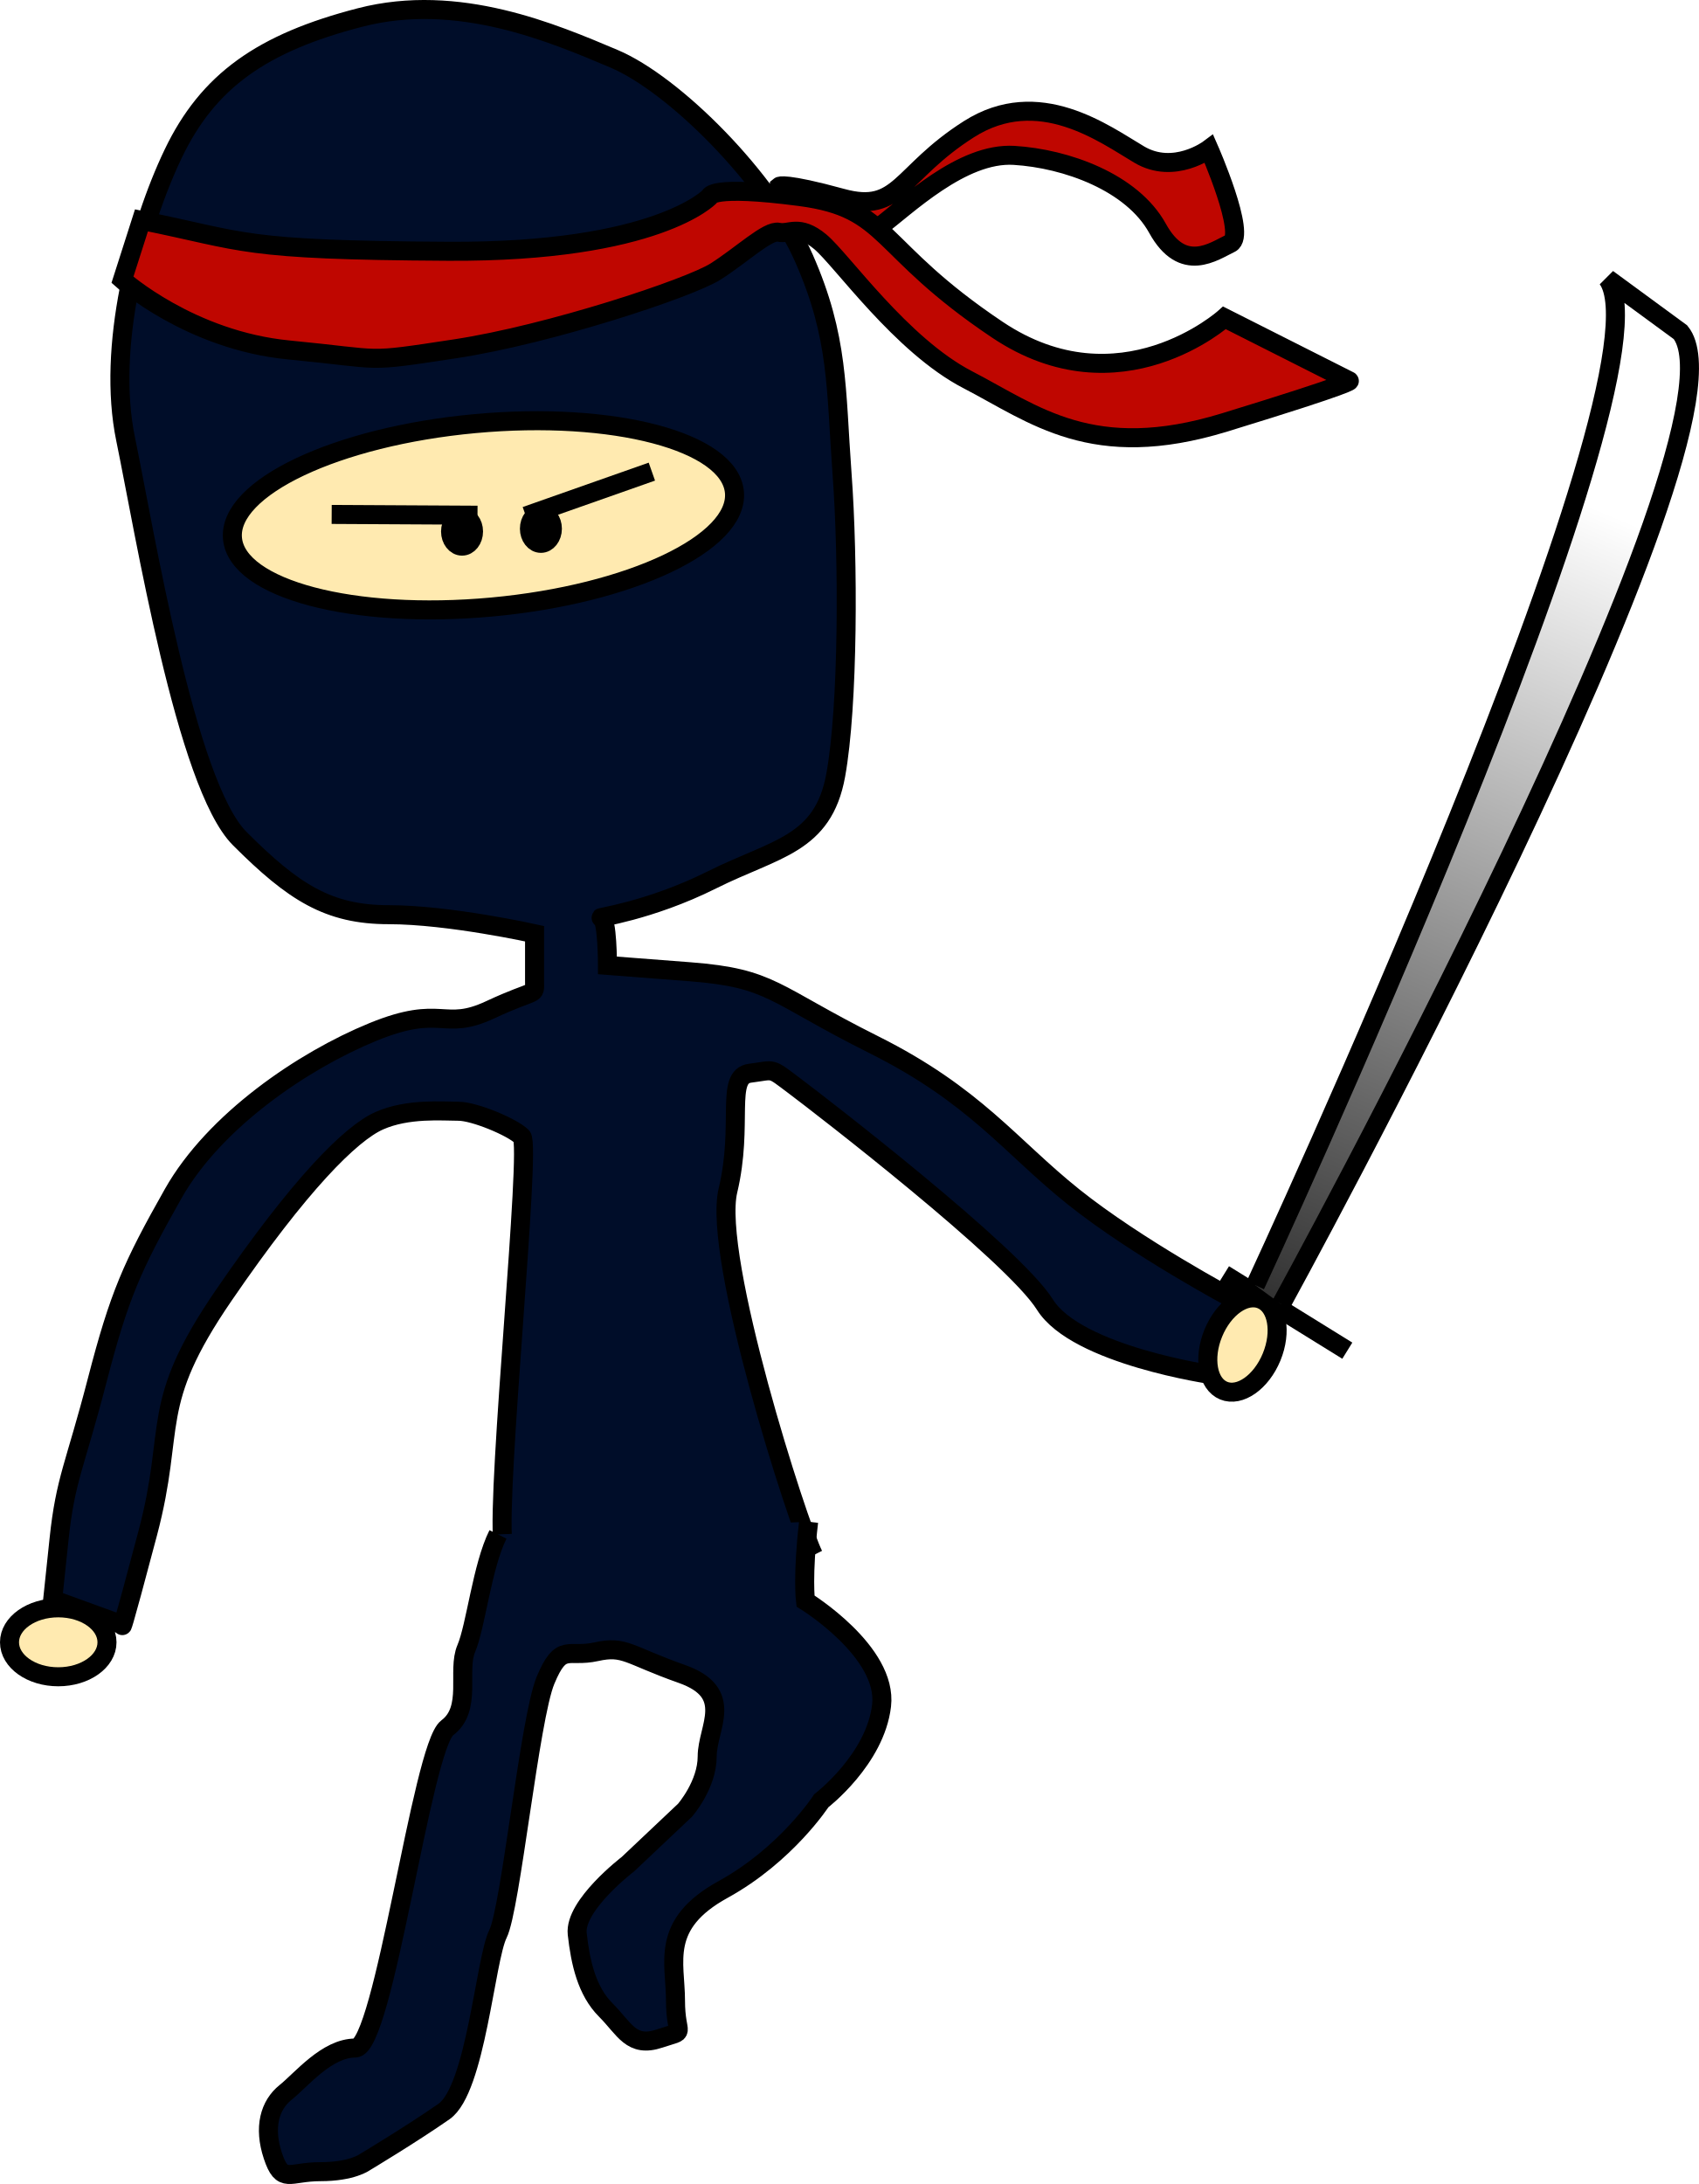
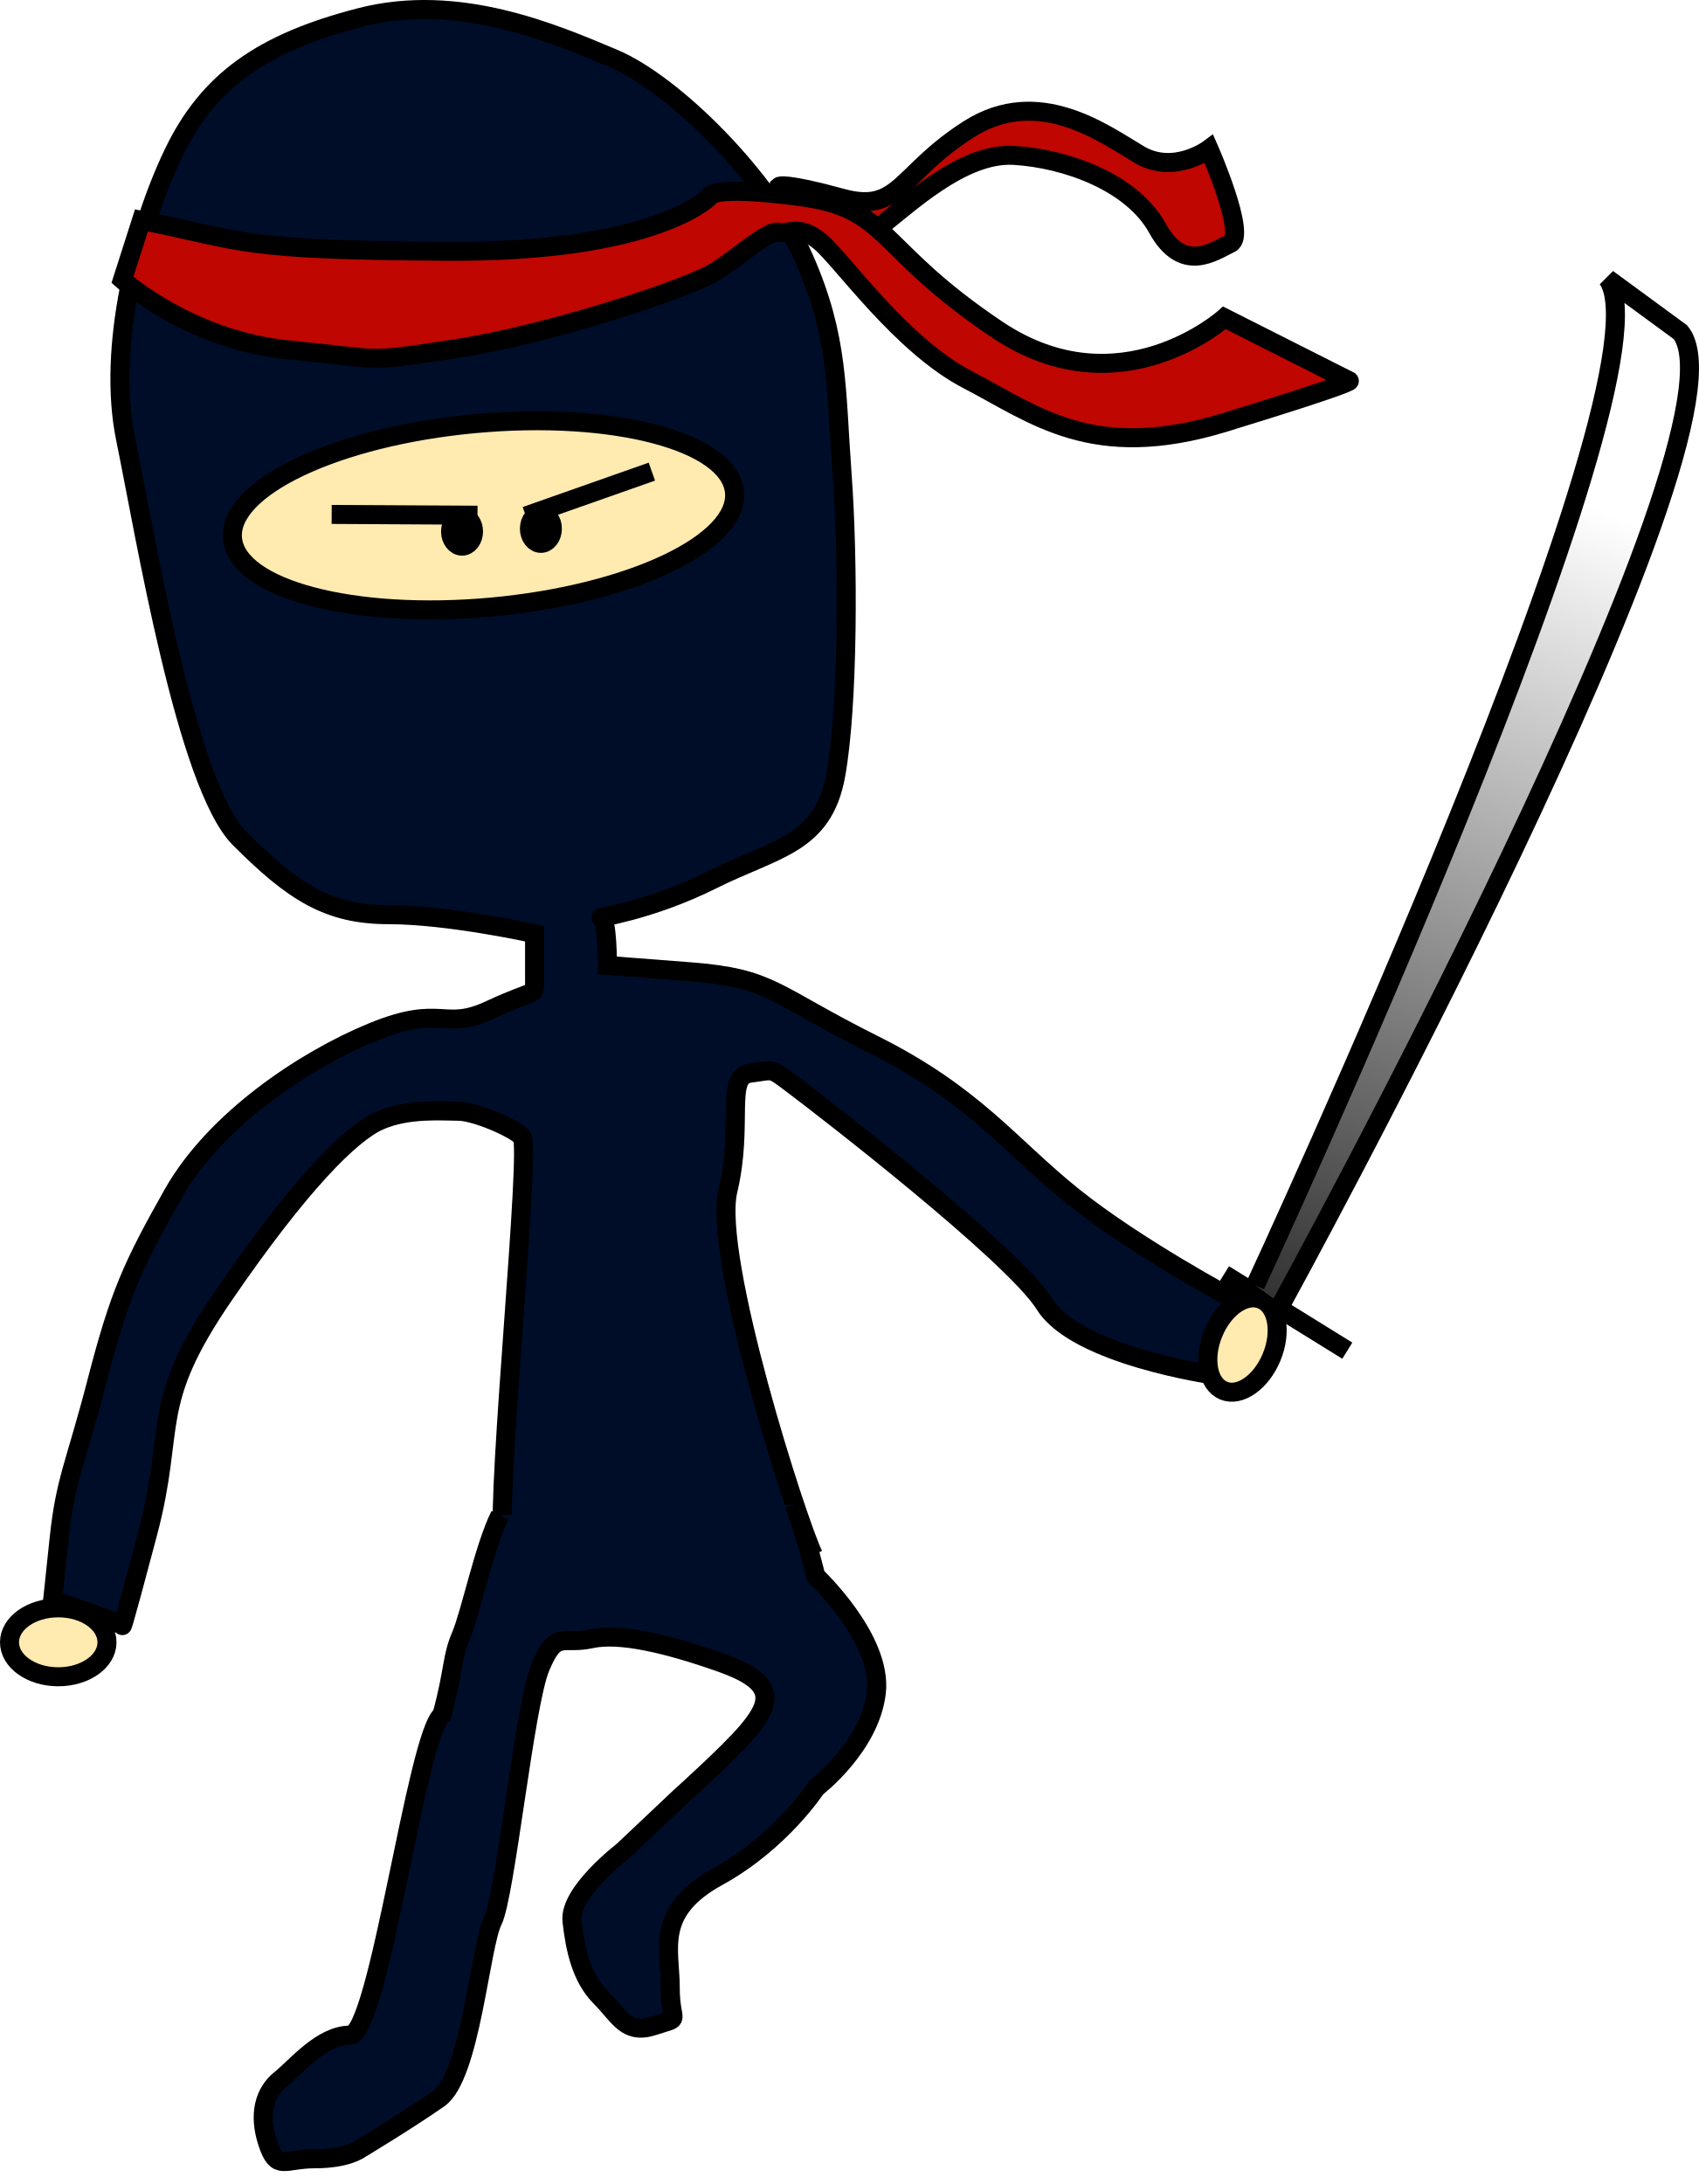
<svg xmlns="http://www.w3.org/2000/svg" version="1.0" id="Layer_1" x="0px" y="0px" width="178.646px" height="229.623px" viewBox="0 0 178.646 229.623" enable-background="new 0 0 178.646 229.623" xml:space="preserve">
-   <path fill="#000D29" stroke="#000000" stroke-width="2" d="M85.542,163.501c-1.667-3.332-10.667-31.332-9-38.332  s-0.333-12.002,2.333-12.334c2.667-0.334,2-0.666,4.667,1.334s23,17.666,26.333,23c3.333,5.332,17.638,7.381,17.638,7.381  l2.091-8.014c0,0-10.062-5.369-16.729-10.701c-6.667-5.334-10.333-10.668-21-16c-10.667-5.334-10.667-7-19.333-7.666  c-8.667-0.668-8.667-0.668-8.667-0.668s0-5-0.667-5s5-0.666,11.667-4c6.667-3.332,11.667-3.666,13-11  c1.333-7.332,1.333-22.666,0.667-31.666s-0.333-14.334-4-22.666c-3.667-8.334-13.667-18.334-20-21  c-6.333-2.667-16.333-7-26.667-4.333s-16,6.667-19.667,14.333c-3.667,7.666-7,20.332-5,30c2,9.666,6.333,36.332,12,42  c5.667,5.666,9.334,8,15.667,8s15.333,2,15.333,2s0,3.332,0,5c0,1.666,0.333,0.666-4.667,3c-5,2.332-5-0.668-12.333,2.332  s-16.667,9.334-21,17c-4.333,7.668-5.667,10.668-8,19.668s-3.333,10.334-4,16.666c-0.667,6.334-0.667,6.334-0.667,6.334l7.333,2.666  c0,0-0.333,1.666,2.667-9.666c3-11.334,0-13.334,8-25c8-11.668,13.333-17,16.333-18.334s6.666-1,8.333-1s5.667,1.666,6.667,2.666  c1,1.002-2.667,37-2,42.668" />
-   <ellipse transform="matrix(0.9958 -0.0919 0.0919 0.9958 -4.7641 4.9011)" fill="#FFEAB0" stroke="#000000" stroke-width="2" cx="50.833" cy="54.177" rx="26.5" ry="9.681" />
+   <path fill="#000D29" stroke="#000000" stroke-width="2" d="M85.542,163.501c-1.667-3.332-10.667-31.332-9-38.332  s-0.333-12.002,2.333-12.334c2.667-0.334,2-0.666,4.667,1.334s23,17.666,26.333,23c3.333,5.332,17.639,7.381,17.639,7.381  l2.091-8.014c0,0-10.062-5.369-16.729-10.701c-6.667-5.334-10.333-10.668-21-16c-10.667-5.334-10.667-7-19.333-7.666  c-8.667-0.668-8.667-0.668-8.667-0.668s0-5-0.667-5s5-0.666,11.667-4c6.667-3.332,11.667-3.666,13-11  c1.333-7.332,1.333-22.666,0.667-31.666s-0.333-14.334-4-22.666c-3.667-8.334-13.667-18.334-20-21  c-6.333-2.667-16.333-7-26.667-4.333s-16,6.667-19.667,14.333s-7,20.332-5,30c2,9.666,6.333,36.332,12,42  c5.667,5.666,9.334,8,15.667,8s15.333,2,15.333,2s0,3.332,0,5c0,1.666,0.333,0.666-4.667,3c-5,2.332-5-0.668-12.333,2.332  s-16.667,9.334-21,17c-4.333,7.668-5.667,10.668-8,19.668s-3.333,10.334-4,16.666c-0.667,6.334-0.667,6.334-0.667,6.334l7.333,2.666  c0,0-0.333,1.666,2.667-9.666c3-11.334,0-13.334,8-25c8-11.668,13.333-17,16.333-18.334s6.666-1,8.333-1s5.667,1.666,6.667,2.666  c1,1.002-2.667,37-2,42.668" />
+   <ellipse transform="matrix(-0.0919 -0.9958 0.9958 -0.0919 1.5586 109.7792)" fill="#FFEAB0" stroke="#000000" stroke-width="2" cx="50.834" cy="54.179" rx="9.681" ry="26.501" />
  <path fill="#BF0600" stroke="#000000" stroke-width="2" d="M81.625,20.753c0,0,7.833,5.332,10.75,3.166s8.75-7.916,14.25-7.583  s12.417,2.834,15.084,7.667c2.666,4.833,5.916,2.416,7.666,1.583s-2.25-9.917-2.25-9.917s-3.666,2.751-7.333,0.584  s-10.584-7.334-17.917-2.667s-7.25,8.917-13.333,7.25s-6.583-1.25-6.583-1.25v0.583L81.625,20.753z" />
  <path fill="#BF0600" stroke="#000000" stroke-width="2" d="M14.875,23.169l-2,6.25c0,0,7.125,6.375,17.5,7.375  s7.625,1.375,17.5-0.125S72.5,30.294,75.25,28.544s5.5-4.375,6.625-4.125s2.125-0.875,4.375,1s8.5,10.875,15.5,14.5  s13.125,8.75,27,4.5s13.125-4.375,13.125-4.375l-13.125-6.625c0,0-11,9.875-23.875,1.25s-11.25-12.75-20.75-14s-9.5,0-9.5,0  s-5.5,5.875-27.5,5.75S26,25.419,14.875,23.169z" />
  <g>
    <line fill="none" stroke="#000000" stroke-width="2" x1="34.875" y1="54.086" x2="50.208" y2="54.169" />
-     <line stroke="#000000" stroke-width="2" x1="55.292" y1="54.252" x2="68.542" y2="49.586" />
+     <line fill="none" stroke="#000000" stroke-width="2" x1="55.292" y1="54.252" x2="68.542" y2="49.586" />
    <ellipse stroke="#000000" stroke-width="2" cx="48.583" cy="55.878" rx="1.208" ry="1.541" />
    <ellipse stroke="#000000" stroke-width="2" cx="56.875" cy="55.586" rx="1.208" ry="1.541" />
  </g>
  <ellipse fill="#FFEAB0" stroke="#000000" stroke-width="2" cx="6.125" cy="172.669" rx="5.125" ry="3.625" />
-   <ellipse transform="matrix(0.3804 -0.9248 0.9248 0.3804 -49.8356 208.4416)" fill="#FFEAB0" stroke="#000000" stroke-width="2" cx="130.648" cy="141.415" rx="5.188" ry="3.313" />
-   <line fill="none" stroke="#000000" stroke-width="2" x1="128.701" y1="133.98" x2="141.667" y2="142.009" />
-   <linearGradient id="SVGID_1_" gradientUnits="userSpaceOnUse" x1="183.408" y1="55.6" x2="106.072" y2="136.603" gradientTransform="matrix(0.9342 -0.3566 0.3566 0.9342 -24.1526 66.5428)">
+   <ellipse transform="matrix(-0.9248 -0.3804 0.3804 -0.9248 197.6739 321.8906)" fill="#FFEAB0" stroke="#000000" stroke-width="2" cx="130.644" cy="141.413" rx="3.313" ry="5.188" />
+   <line fill="none" stroke="#000000" stroke-width="2" x1="128.701" y1="133.979" x2="141.667" y2="142.009" />
+   <linearGradient id="SVGID_1_" gradientUnits="userSpaceOnUse" x1="274.858" y1="-253.456" x2="197.521" y2="-334.46" gradientTransform="matrix(0.9342 -0.3566 -0.3566 -0.9342 -180.14 -85.6828)">
    <stop offset="0" style="stop-color:#FFFFFF" />
    <stop offset="1" style="stop-color:#000000" />
  </linearGradient>
-   <path fill="url(#SVGID_1_)" stroke="#000000" stroke-width="2" d="M134.718,137.123c0,0,50.392-91.845,41.98-102.192l-7.68-5.631  c7.452,10.177-37.023,105.831-37.023,105.831" />
-   <path fill="#000D29" stroke="#000000" stroke-width="2" d="M85.027,159.995c-0.667,5.666-0.333,8.332-0.333,8.332s8.667,5.334,8,11  c-0.667,5.668-6.334,10-6.334,10s-3.667,5.666-10.333,9.334c-6.667,3.666-5,7.666-5,11.666s1.333,3-1.667,4s-3.666-1-5.666-3  s-2.667-5-3-8c-0.333-3,5.333-7.332,5.333-7.332l6-5.668c0,0,2.333-2.666,2.333-5.666s3.001-6.666-2.666-8.666s-6-3.002-9-2.334  c-3,0.666-3.667-1-5.333,3c-1.667,4-3.667,24-5,26.666c-1.334,2.668-2.334,16.334-5.667,18.668  c-3.333,2.332-8.333,5.332-8.333,5.332s-1.334,1-4.667,1s-4,1.334-5-1.666s-0.334-5.332,1.333-6.666s4.334-4.668,7.334-4.668  s6.999-31.666,9.666-33.666s1-6,2-8.334c1-2.332,1.667-8.666,3.334-12" />
+   <path fill="url(#SVGID_1_)" stroke="#000000" stroke-width="2" d="M134.718,137.123c0,0,50.393-91.845,41.98-102.192l-7.68-5.631  c7.452,10.177-37.023,105.831-37.023,105.831" />
+   <path fill="#000D29" stroke="#000000" stroke-width="2" d="M83.522,158.204c1.546,4.316,2.25,7.5,2.25,7.5s7.038,6.6,6.371,12.266  c-0.667,5.668-6.334,10-6.334,10s-3.667,5.666-10.333,9.334c-6.667,3.666-5,7.666-5,11.666s1.333,3-1.667,4s-3.666-1-5.666-3  s-2.667-5-3-8s5.333-7.332,5.333-7.332l6-5.668c0,0,5.159-4.618,7.097-6.908c2.75-3.25,2.917-5.25-2.75-7.25  s-10.68-3.176-13.68-2.508c-3,0.666-3.667-1-5.333,3c-1.667,4-3.667,24-5,26.666c-1.334,2.668-2.334,16.334-5.667,18.668  c-3.333,2.332-8.333,5.332-8.333,5.332s-1.334,1-4.667,1s-4,1.334-5-1.666s-0.334-5.332,1.333-6.666s4.334-4.668,7.334-4.668  s6.999-31.666,9.666-33.666c1.296-4.85,1-6,2-8.334c1-2.332,2.43-9.324,4.097-12.658" />
</svg>
